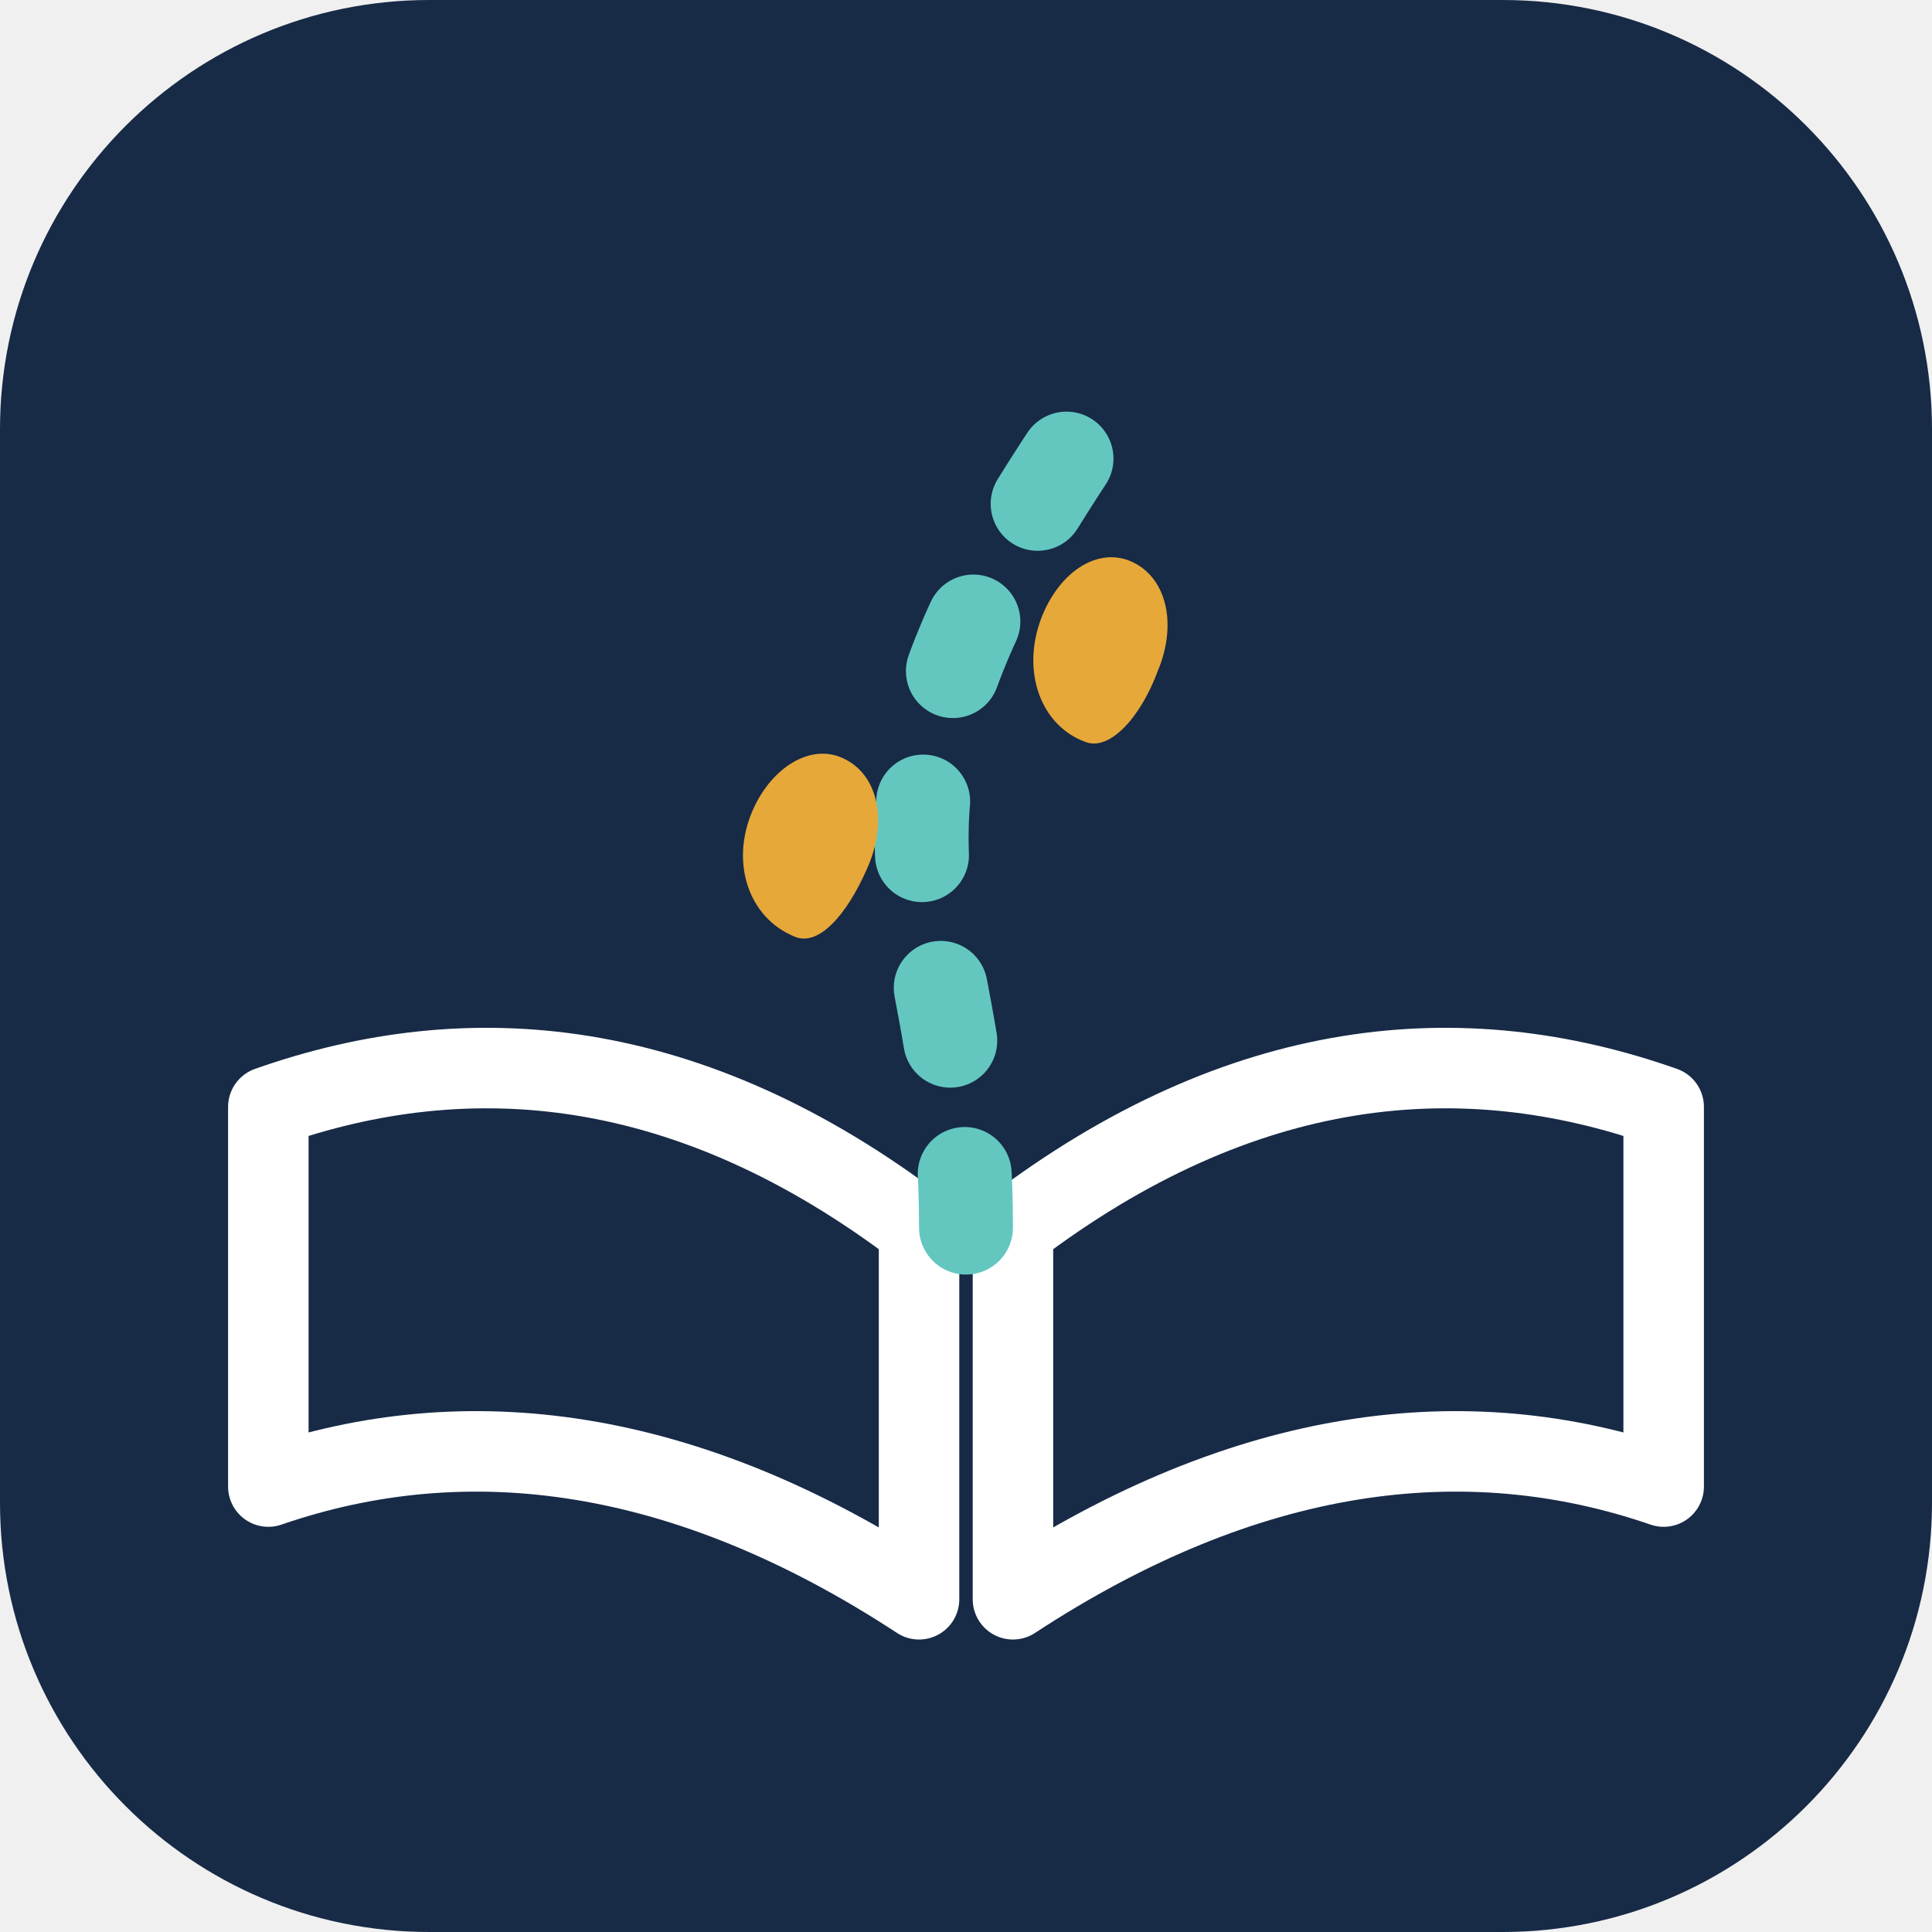
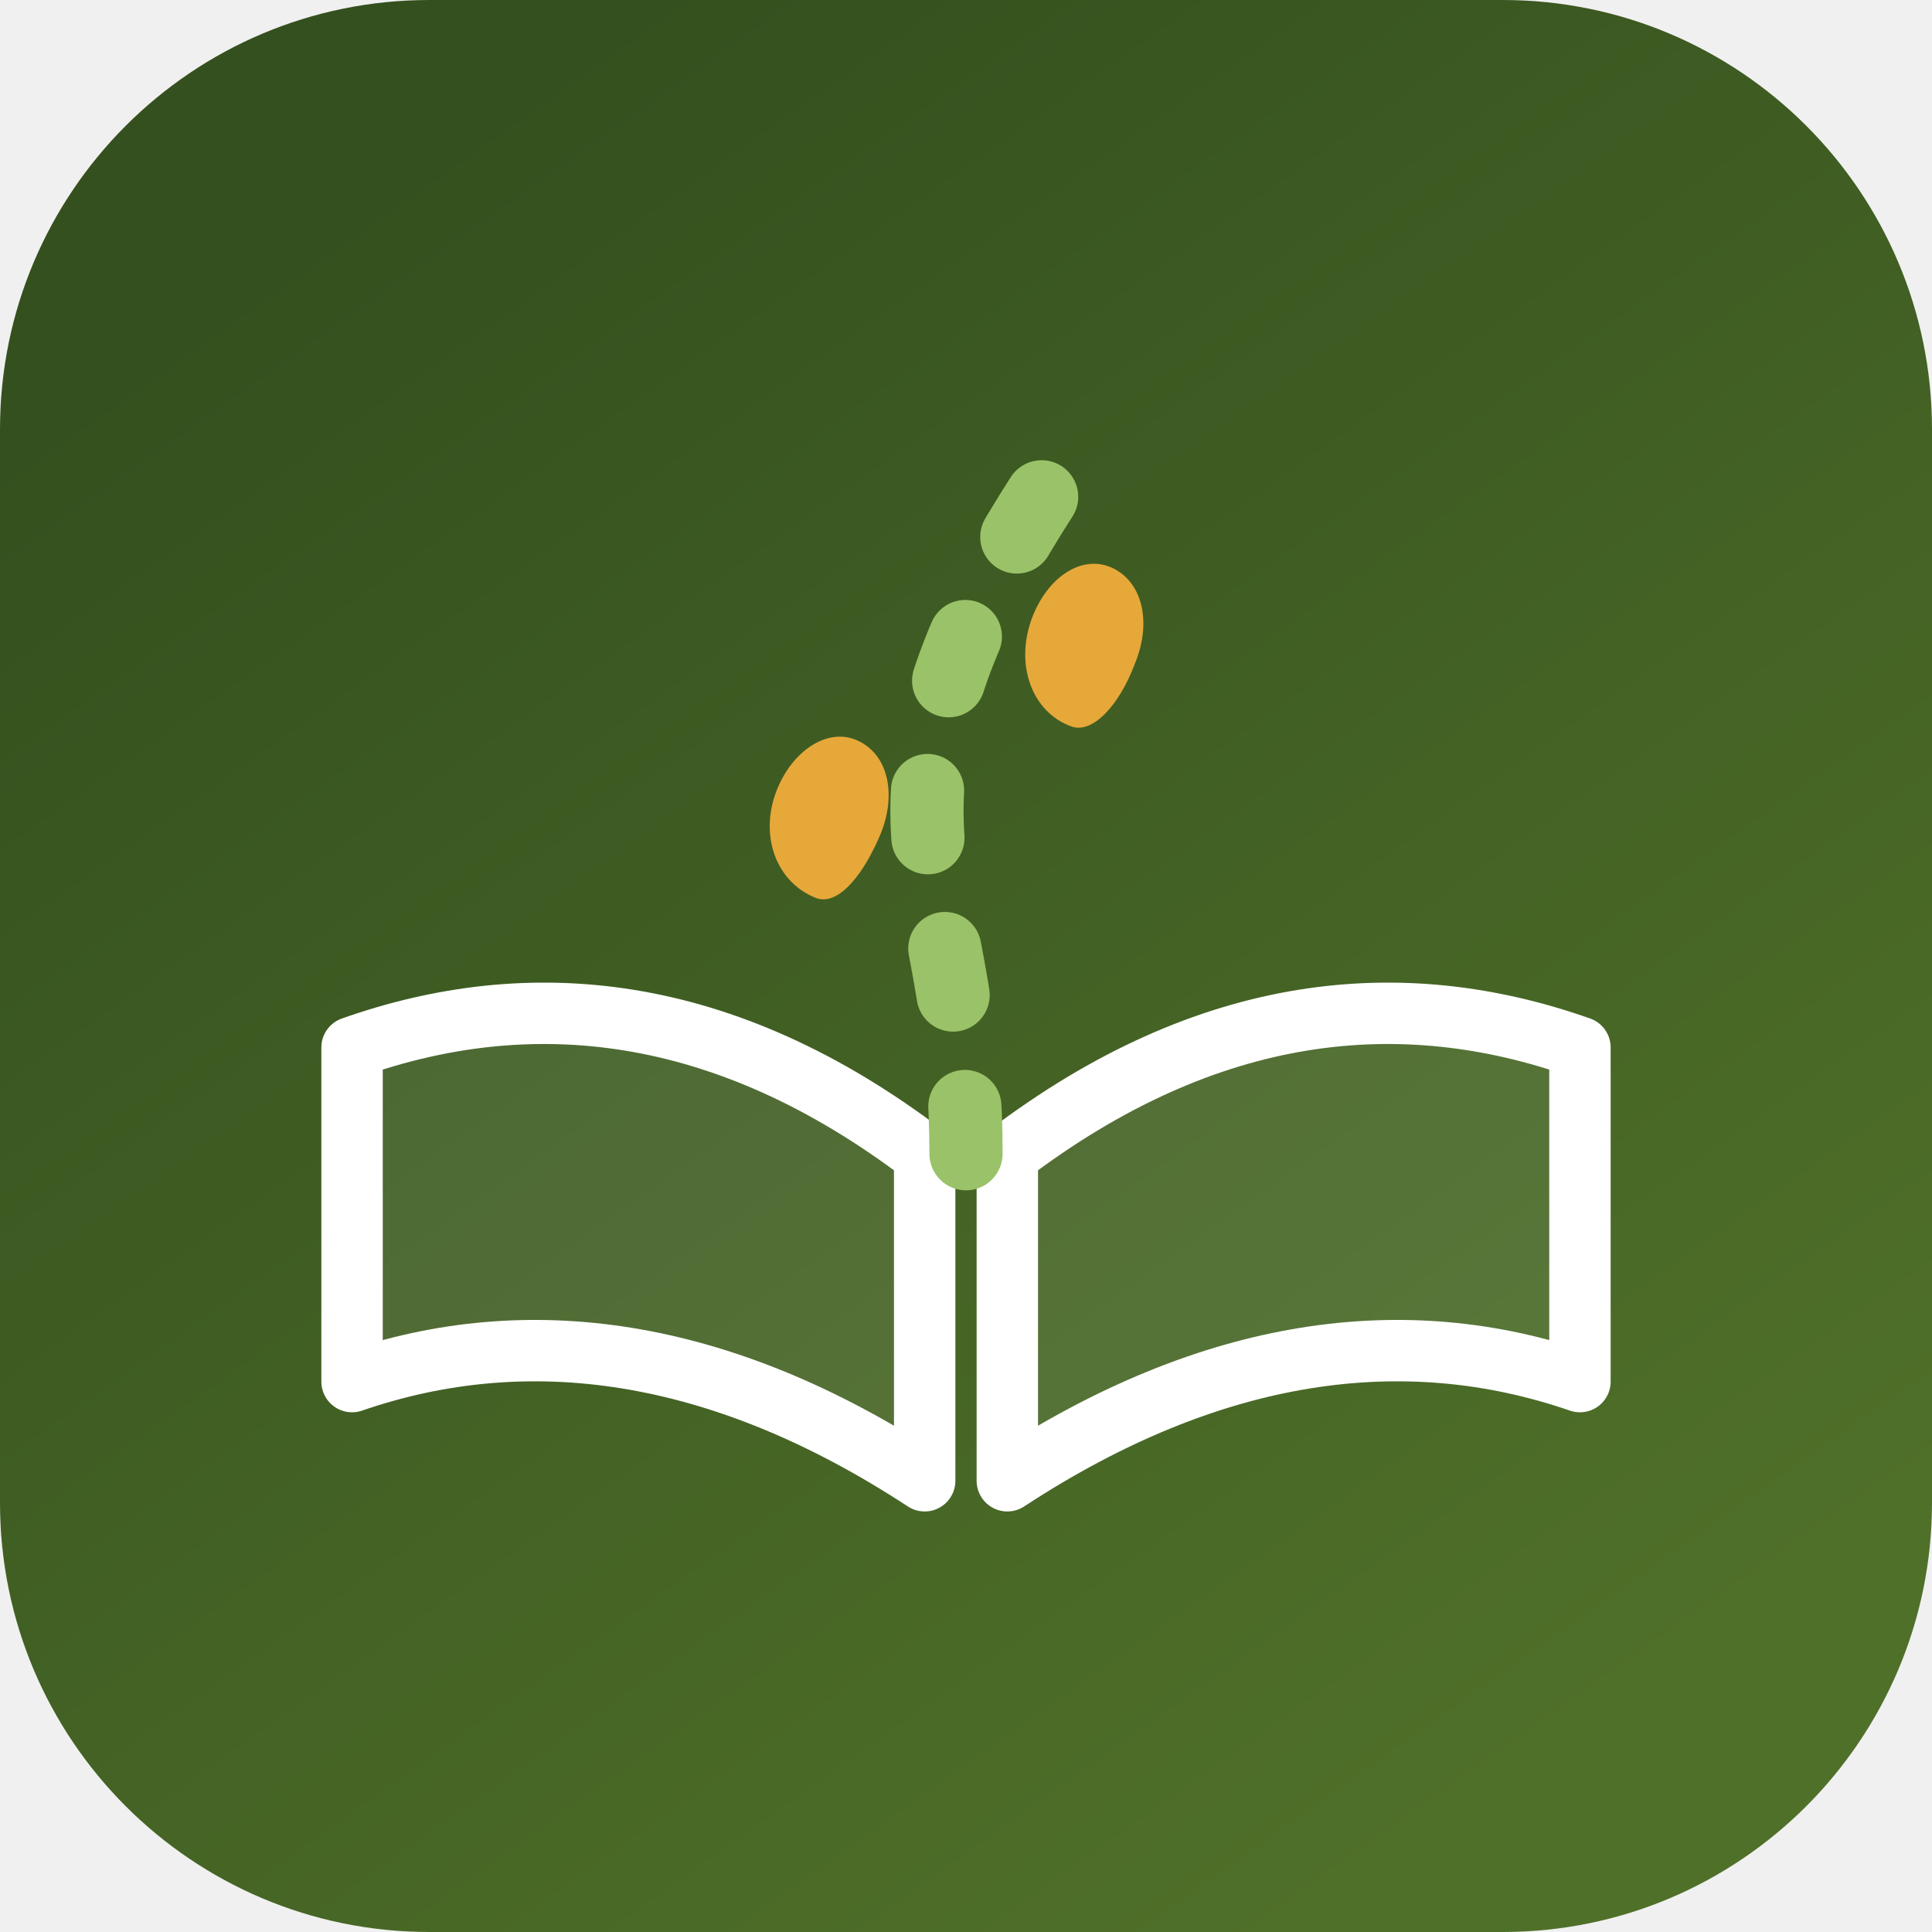
<svg xmlns="http://www.w3.org/2000/svg" viewBox="0 0 144 144">
-   <rect width="144" height="144" rx="32" fill="#172a46" />
-   <path d="M20 82.5C35 77.2 51.4 78.6 68.5 91.6V119.2C51.1 107.8 34.8 105.7 20 110.8V82.5Z" fill="none" stroke="#fff" stroke-width="6" stroke-linejoin="round" />
-   <path d="M124 82.5C109 77.2 92.6 78.6 75.5 91.6V119.2C92.9 107.8 109.2 105.7 124 110.8V82.5Z" fill="none" stroke="#fff" stroke-width="6" stroke-linejoin="round" />
-   <path d="M72 91.5C72 73.5 66.6 67.8 69.6 54.8C71.4 46.8 76.2 39.1 80.8 32.2" fill="none" stroke="#63c7c0" stroke-width="7" stroke-linecap="round" stroke-dasharray="4 10" />
-   <path d="M59.2 69.8C55.8 68.4 54.4 64.3 56.1 60.4C57.5 57.2 60.4 55.4 62.8 56.5C65.5 57.7 66.2 61.3 64.6 64.8C63.1 68.2 61 70.6 59.2 69.8Z" fill="#e7a83a" />
-   <path d="M80.9 55.3C77.6 54.1 76.1 50.1 77.6 46.1C78.9 42.7 81.7 40.8 84.2 41.8C86.9 42.9 87.8 46.4 86.3 50C85 53.5 82.7 56 80.9 55.3Z" fill="#e7a83a" />
+   <defs>
+     <linearGradient id="pw-bg" x1="0.21" y1="0.09" x2="0.79" y2="0.91">
+       <stop offset="0" stop-color="#34501e" />
+       <stop offset="1" stop-color="#4f7029" />
+     </linearGradient>
+   </defs>
+   <rect width="144" height="144" rx="32" fill="url(#pw-bg)" />
+   <g transform="translate(72 72) scale(0.88) translate(-72 -75.6)" fill="none" stroke-linecap="round" stroke-linejoin="round">
+     <path d="M20 82.5C35 77.2 51.4 78.6 68.5 91.6V119.2C51.1 107.8 34.8 105.7 20 110.8V82.5Z" fill="rgba(255,255,255,.08)" stroke="#ffffff" stroke-width="5.2" />
+     <path d="M124 82.5C109 77.2 92.6 78.6 75.5 91.6V119.2C92.9 107.8 109.2 105.7 124 110.8V82.5Z" fill="rgba(255,255,255,.08)" stroke="#ffffff" stroke-width="5.2" />
+     <path d="M72 91.5C72 73.5 66.6 67.8 69.6 54.8C71.4 46.8 76.2 39.1 80.8 32.2" stroke="#9ac268" stroke-width="6.2" stroke-dasharray="4 9.5" />
+     <path d="M59.2 69.8C55.8 68.4 54.4 64.3 56.1 60.4C57.5 57.2 60.4 55.4 62.8 56.5C65.5 57.7 66.2 61.3 64.6 64.8C63.1 68.2 61 70.6 59.2 69.8Z" fill="#e7a83a" stroke="none" />
+     <path d="M80.9 55.3C77.6 54.1 76.1 50.1 77.6 46.1C78.9 42.7 81.7 40.8 84.2 41.8C86.9 42.9 87.8 46.4 86.3 50C85 53.5 82.7 56 80.9 55.3Z" fill="#e7a83a" stroke="none" />
+   </g>
</svg>
